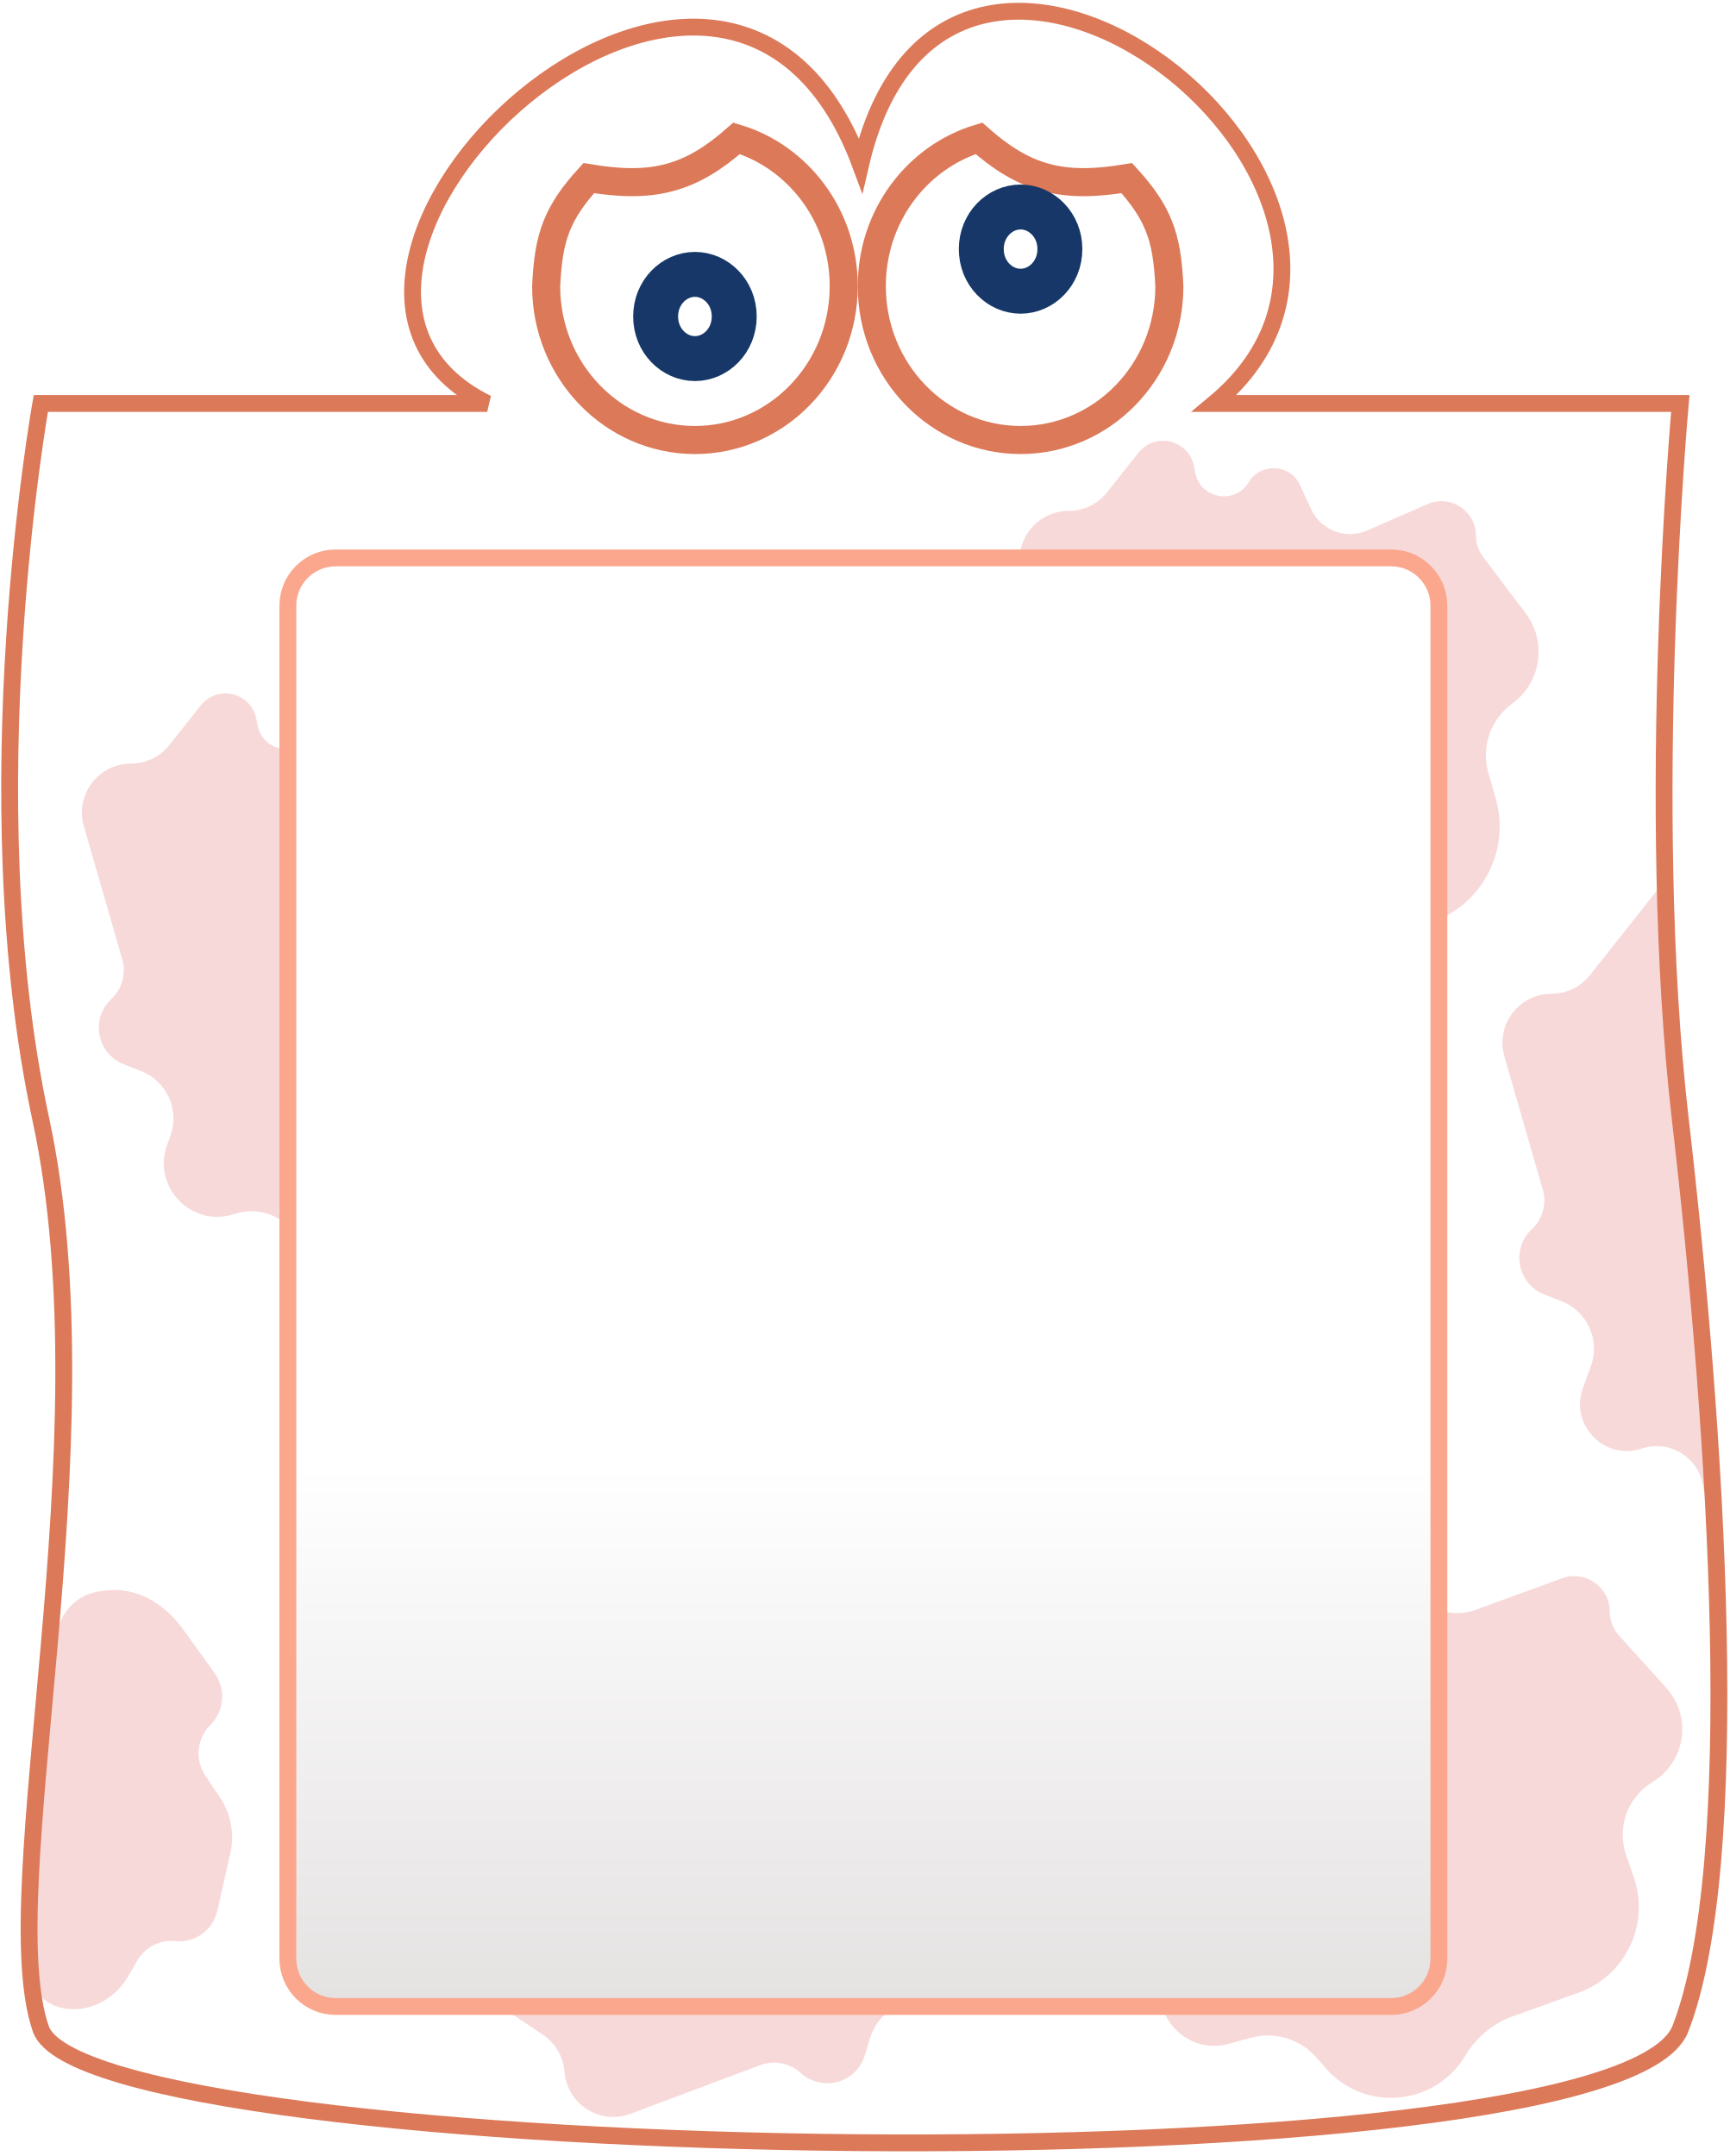
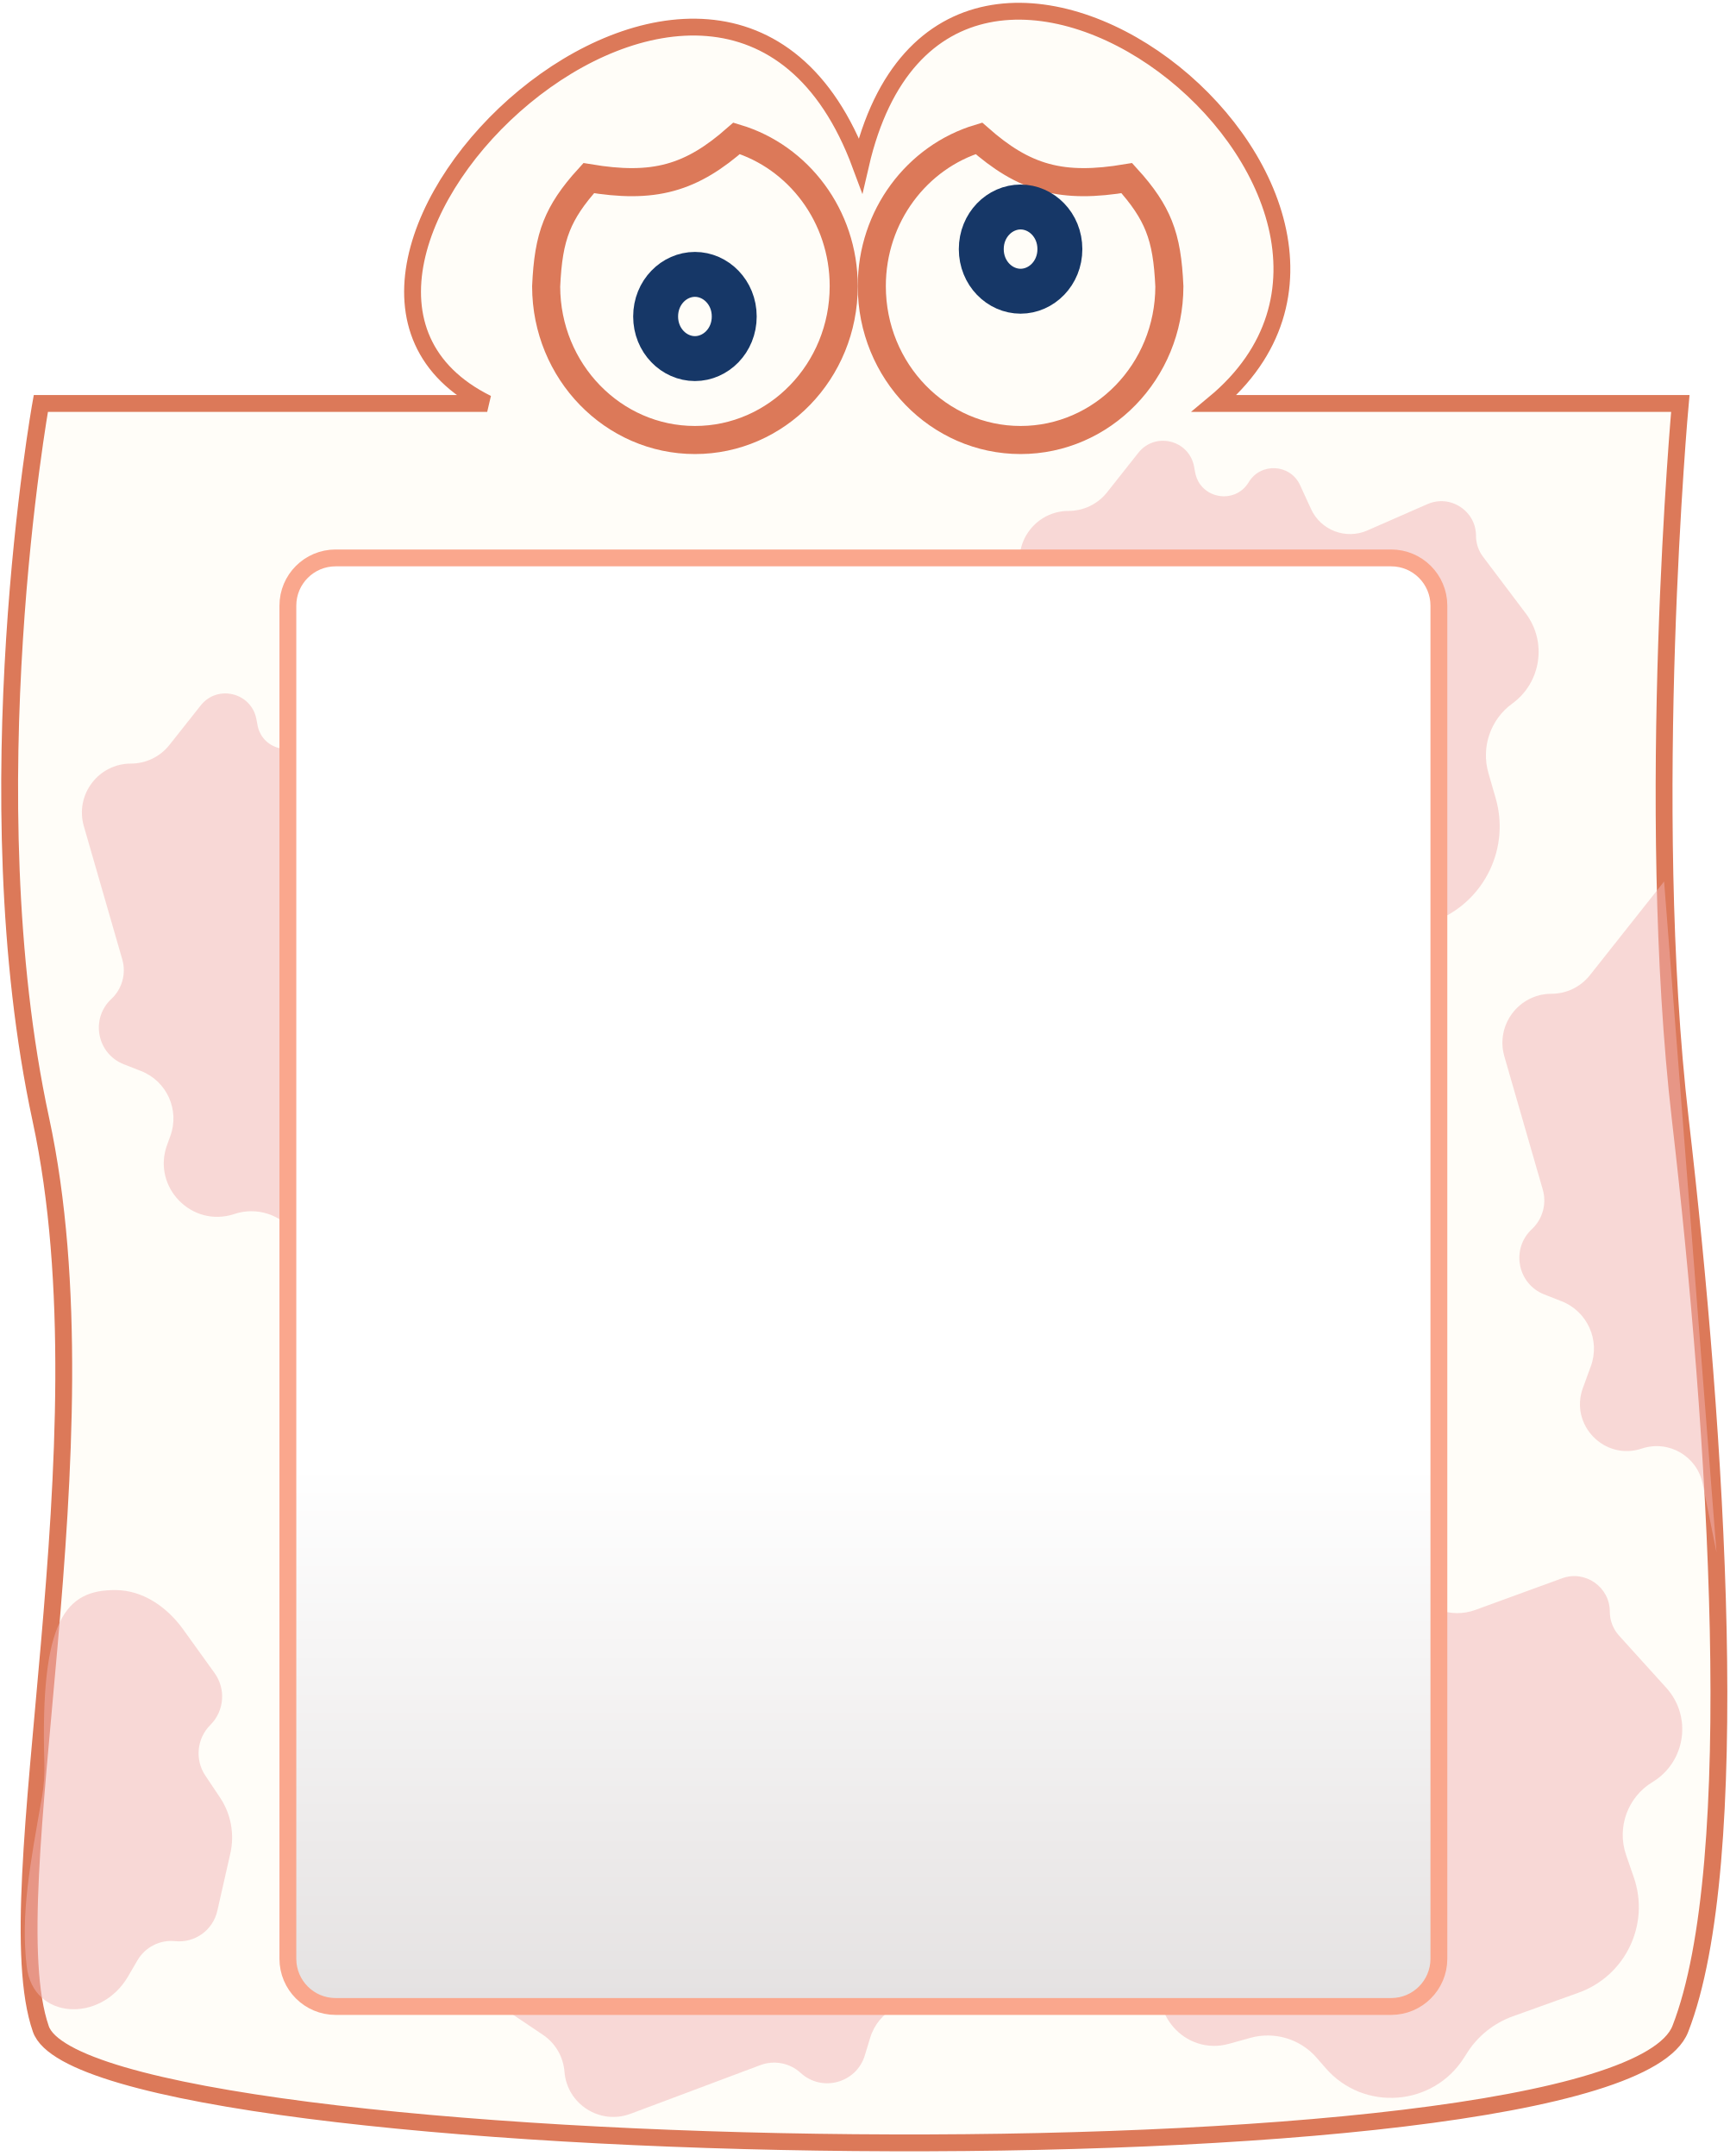
<svg xmlns="http://www.w3.org/2000/svg" width="308" height="384" viewBox="0 0 308 384" fill="none">
+   <path d="M86.772 71.863L7.272 71.864C7.272 71.864 -5.228 141.37 7.272 199.37C19.772 257.37 -1.226 336.87 7.272 361.37C15.771 385.87 287.77 390.87 299.271 361.37C310.772 331.87 305.771 255.37 299.271 199.37C292.771 143.37 299.271 71.864 299.271 71.864L216.271 71.864C260.771 34.866 168.772 -37.629 153.272 29.365C128.772 -36.629 40.272 48.856 86.772 71.863Z" fill="#FFFDF8" stroke="#DC7959" stroke-width="3" />
  <path d="M251.342 282.454L249.175 278.515C246.87 274.323 240.986 273.957 238.178 277.83C234.884 282.372 227.773 280.914 226.534 275.441L226.467 275.145C225.291 269.955 218.806 268.17 215.14 272.028L207.781 279.775C205.824 281.834 203.109 283 200.268 283C193.146 283 188.147 290.02 190.477 296.751L197.674 317.544C198.597 320.208 197.72 323.164 195.495 324.895C191.331 328.134 192.477 334.71 197.491 336.349L202.111 337.86C207.258 339.542 209.833 345.296 207.658 350.255L207.425 350.785C204.142 358.27 211.029 366.208 218.903 364.014L222.686 362.96C226.98 361.763 231.581 363.144 234.506 366.508L236.107 368.348C242.887 376.145 255.268 375.195 260.778 366.454L261.262 365.687C263.177 362.65 266.052 360.34 269.431 359.126L281.156 354.912C289.504 351.912 293.888 342.758 290.991 334.374L289.617 330.396C287.925 325.498 289.883 320.084 294.316 317.4C300.228 313.822 301.412 305.742 296.776 300.618L288.355 291.31C287.3 290.145 286.717 288.63 286.717 287.059C286.717 282.658 282.341 279.597 278.207 281.107L262.77 286.742C258.424 288.329 253.571 286.508 251.342 282.454Z" fill="#F2B4B4" fill-opacity="0.5" />
  <path d="M233.497 90.656L231.55 86.408C229.815 82.624 224.552 82.324 222.4 85.887C219.939 89.96 213.75 88.844 212.868 84.168L212.662 83.078C211.771 78.354 205.738 76.868 202.755 80.636L197.173 87.688C195.516 89.78 192.994 91 190.325 91C184.514 91 180.324 96.57 181.934 102.154L188.777 125.876C189.507 128.406 188.754 131.132 186.829 132.928C183.068 136.439 184.257 142.673 189.047 144.553L192.127 145.761C196.718 147.562 199.032 152.698 197.339 157.33L196.764 158.903C194.021 166.406 201.168 173.754 208.745 171.22C212.695 169.899 217.047 171.295 219.491 174.668L220.6 176.198C225.871 183.472 236.948 182.677 241.126 174.725L241.959 173.14C243.366 170.461 245.649 168.346 248.427 167.148L256.171 163.809C264.534 160.202 268.912 150.942 266.393 142.19L265.091 137.669C263.766 133.066 265.465 128.125 269.341 125.31C274.492 121.569 275.573 114.33 271.74 109.247L264.126 99.148C263.32 98.079 262.883 96.775 262.883 95.436C262.883 90.986 258.316 88.001 254.241 89.786L243.529 94.479C239.702 96.156 235.238 94.454 233.497 90.656Z" fill="#F2B4B4" fill-opacity="0.5" />
  <path d="M303.252 264.271L305.717 276.5L298.609 185.5L296.383 157L283.173 173.688C281.516 175.78 278.994 177 276.325 177C270.514 177 266.324 182.57 267.934 188.154L274.777 211.876C275.507 214.406 274.754 217.132 272.829 218.928C269.068 222.439 270.257 228.673 275.047 230.553L278.127 231.761C282.718 233.562 285.032 238.698 283.339 243.33L281.921 247.211C279.518 253.783 285.778 260.219 292.415 257.999C297.178 256.406 302.26 259.347 303.252 264.271Z" fill="#F2B4B4" fill-opacity="0.5" />
  <path d="M38.221 297.993L32.619 290.206C29.78 286.261 25.51 283.251 20.65 283.206C11.669 283.124 7.157 288.442 7.896 313.883C7.956 315.933 7.834 317.996 7.481 320.017C5.397 331.937 3.635 340.856 4.769 350.304C5.909 359.803 17.964 360.312 22.788 352.05L24.482 349.149C25.859 346.791 28.487 345.455 31.203 345.733C34.705 346.09 37.923 343.778 38.702 340.345L41.025 330.107C41.804 326.67 41.135 323.065 39.174 320.137L36.575 316.256C34.675 313.419 35.048 309.634 37.466 307.223C39.949 304.748 40.268 300.838 38.221 297.993Z" fill="#F2B4B4" fill-opacity="0.5" />
  <path d="M66.497 135.656L64.55 131.408C62.815 127.623 57.552 127.324 55.4 130.887C52.939 134.96 46.75 133.844 45.868 129.168L45.662 128.078C44.771 123.354 38.738 121.867 35.755 125.637L30.172 132.688C28.516 134.78 25.994 136 23.325 136C17.514 136 13.323 141.57 14.934 147.154L21.777 170.876C22.507 173.406 21.754 176.132 19.829 177.928C16.068 181.439 17.257 187.673 22.047 189.553L25.127 190.761C29.718 192.562 32.032 197.698 30.339 202.33L29.764 203.903C27.021 211.406 34.168 218.754 41.745 216.22C45.696 214.899 50.047 216.295 52.491 219.668L53.6 221.198C58.871 228.472 69.948 227.677 74.126 219.725L74.959 218.14C76.366 215.461 78.649 213.346 81.427 212.148L89.171 208.809C97.534 205.202 101.912 195.942 99.393 187.19L98.091 182.669C96.766 178.066 98.465 173.125 102.341 170.31C107.492 166.569 108.573 159.33 104.74 154.247L97.126 144.148C96.32 143.079 95.883 141.775 95.883 140.435C95.883 135.986 91.316 133.001 87.241 134.786L76.529 139.479C72.702 141.156 68.237 139.454 66.497 135.656Z" fill="#F2B4B4" fill-opacity="0.5" />
  <path d="M96.832 325.968L92.749 328.24C89.111 330.264 89.221 335.534 92.941 337.403C97.193 339.539 96.562 345.796 91.969 347.039L90.898 347.329C86.258 348.585 85.245 354.715 89.235 357.397L96.699 362.413C98.914 363.902 100.327 366.321 100.534 368.982C100.986 374.776 106.866 378.52 112.307 376.48L135.425 367.812C137.891 366.887 140.666 367.426 142.607 369.205C146.4 372.682 152.523 371.011 154.024 366.089L154.989 362.925C156.427 358.208 161.368 355.501 166.118 356.829L167.73 357.279C175.424 359.43 182.194 351.733 179.078 344.377C177.453 340.541 178.507 336.094 181.68 333.395L183.119 332.17C189.96 326.349 188.306 315.367 180.052 311.821L178.407 311.114C175.628 309.92 173.342 307.808 171.931 305.131L167.999 297.671C163.753 289.614 154.18 285.969 145.65 289.162L141.245 290.811C136.758 292.491 131.701 291.182 128.592 287.537C124.462 282.692 117.161 282.177 112.391 286.394L102.916 294.771C101.912 295.658 100.646 296.194 99.311 296.299C94.875 296.645 92.254 301.43 94.351 305.354L99.863 315.668C101.832 319.354 100.484 323.937 96.832 325.968Z" fill="#F2B4B4" fill-opacity="0.5" />
-   <path d="M86.772 71.863L7.272 71.864C7.272 71.864 -5.228 141.37 7.272 199.37C19.772 257.37 -1.226 336.87 7.272 361.37C15.771 385.87 287.77 390.87 299.271 361.37C310.772 331.87 305.771 255.37 299.271 199.37C292.771 143.37 299.271 71.864 299.271 71.864L216.271 71.864C260.771 34.866 168.772 -37.629 153.272 29.365C128.772 -36.629 40.272 48.856 86.772 71.863Z" stroke="#DC7959" stroke-width="3" />
  <path d="M150.271 50.96C150.271 66.171 138.335 78.369 123.771 78.369C109.226 78.369 97.301 66.201 97.272 51.016C97.48 46.469 97.968 43.209 99.156 40.234C100.236 37.53 101.958 34.905 104.858 31.724C110.506 32.666 115.1 32.75 119.36 31.585C123.605 30.425 127.272 28.092 131.195 24.64C142.176 27.949 150.271 38.445 150.271 50.96Z" stroke="#DC7959" stroke-width="5" />
  <path d="M130.771 56.369C130.771 60.681 127.472 63.869 123.771 63.869C120.071 63.869 116.771 60.681 116.771 56.369C116.771 52.058 120.071 48.869 123.771 48.869C127.472 48.869 130.771 52.058 130.771 56.369Z" stroke="#163767" stroke-width="8" />
  <path d="M155.271 50.96C155.271 66.171 167.208 78.369 181.771 78.369C196.317 78.369 208.242 66.201 208.271 51.016C208.063 46.469 207.575 43.209 206.387 40.234C205.307 37.53 203.585 34.905 200.685 31.724C195.037 32.666 190.443 32.75 186.183 31.585C181.938 30.425 178.271 28.092 174.348 24.64C163.367 27.949 155.271 38.445 155.271 50.96Z" stroke="#DC7959" stroke-width="5" />
  <path d="M174.771 44.369C174.771 48.681 178.071 51.869 181.771 51.869C185.472 51.869 188.771 48.681 188.771 44.369C188.771 40.058 185.472 36.869 181.771 36.869C178.071 36.869 174.771 40.058 174.771 44.369Z" stroke="#163767" stroke-width="8" />
-   <rect x="51.272" y="99.369" width="205" height="258" rx="8.5" fill="url(#paint0_linear_939_14420)" stroke="#FAA78D" stroke-width="3" />
+   <rect x="51.272" y="99.369" width="205" height="258" rx="8.5" fill="url(#paint0_linear_2027_14552)" stroke="#FAA78D" stroke-width="3" />
  <defs>
-     <linearGradient id="paint0_linear_939_14420" x1="153.771" y1="97.869" x2="153.771" y2="358.869" gradientUnits="userSpaceOnUse">
+     <linearGradient id="paint0_linear_2027_14552" x1="153.771" y1="97.869" x2="153.771" y2="358.869" gradientUnits="userSpaceOnUse">
      <stop offset="0.625" stop-color="white" />
      <stop offset="1" stop-color="#E4E1E1" />
    </linearGradient>
  </defs>
</svg>
